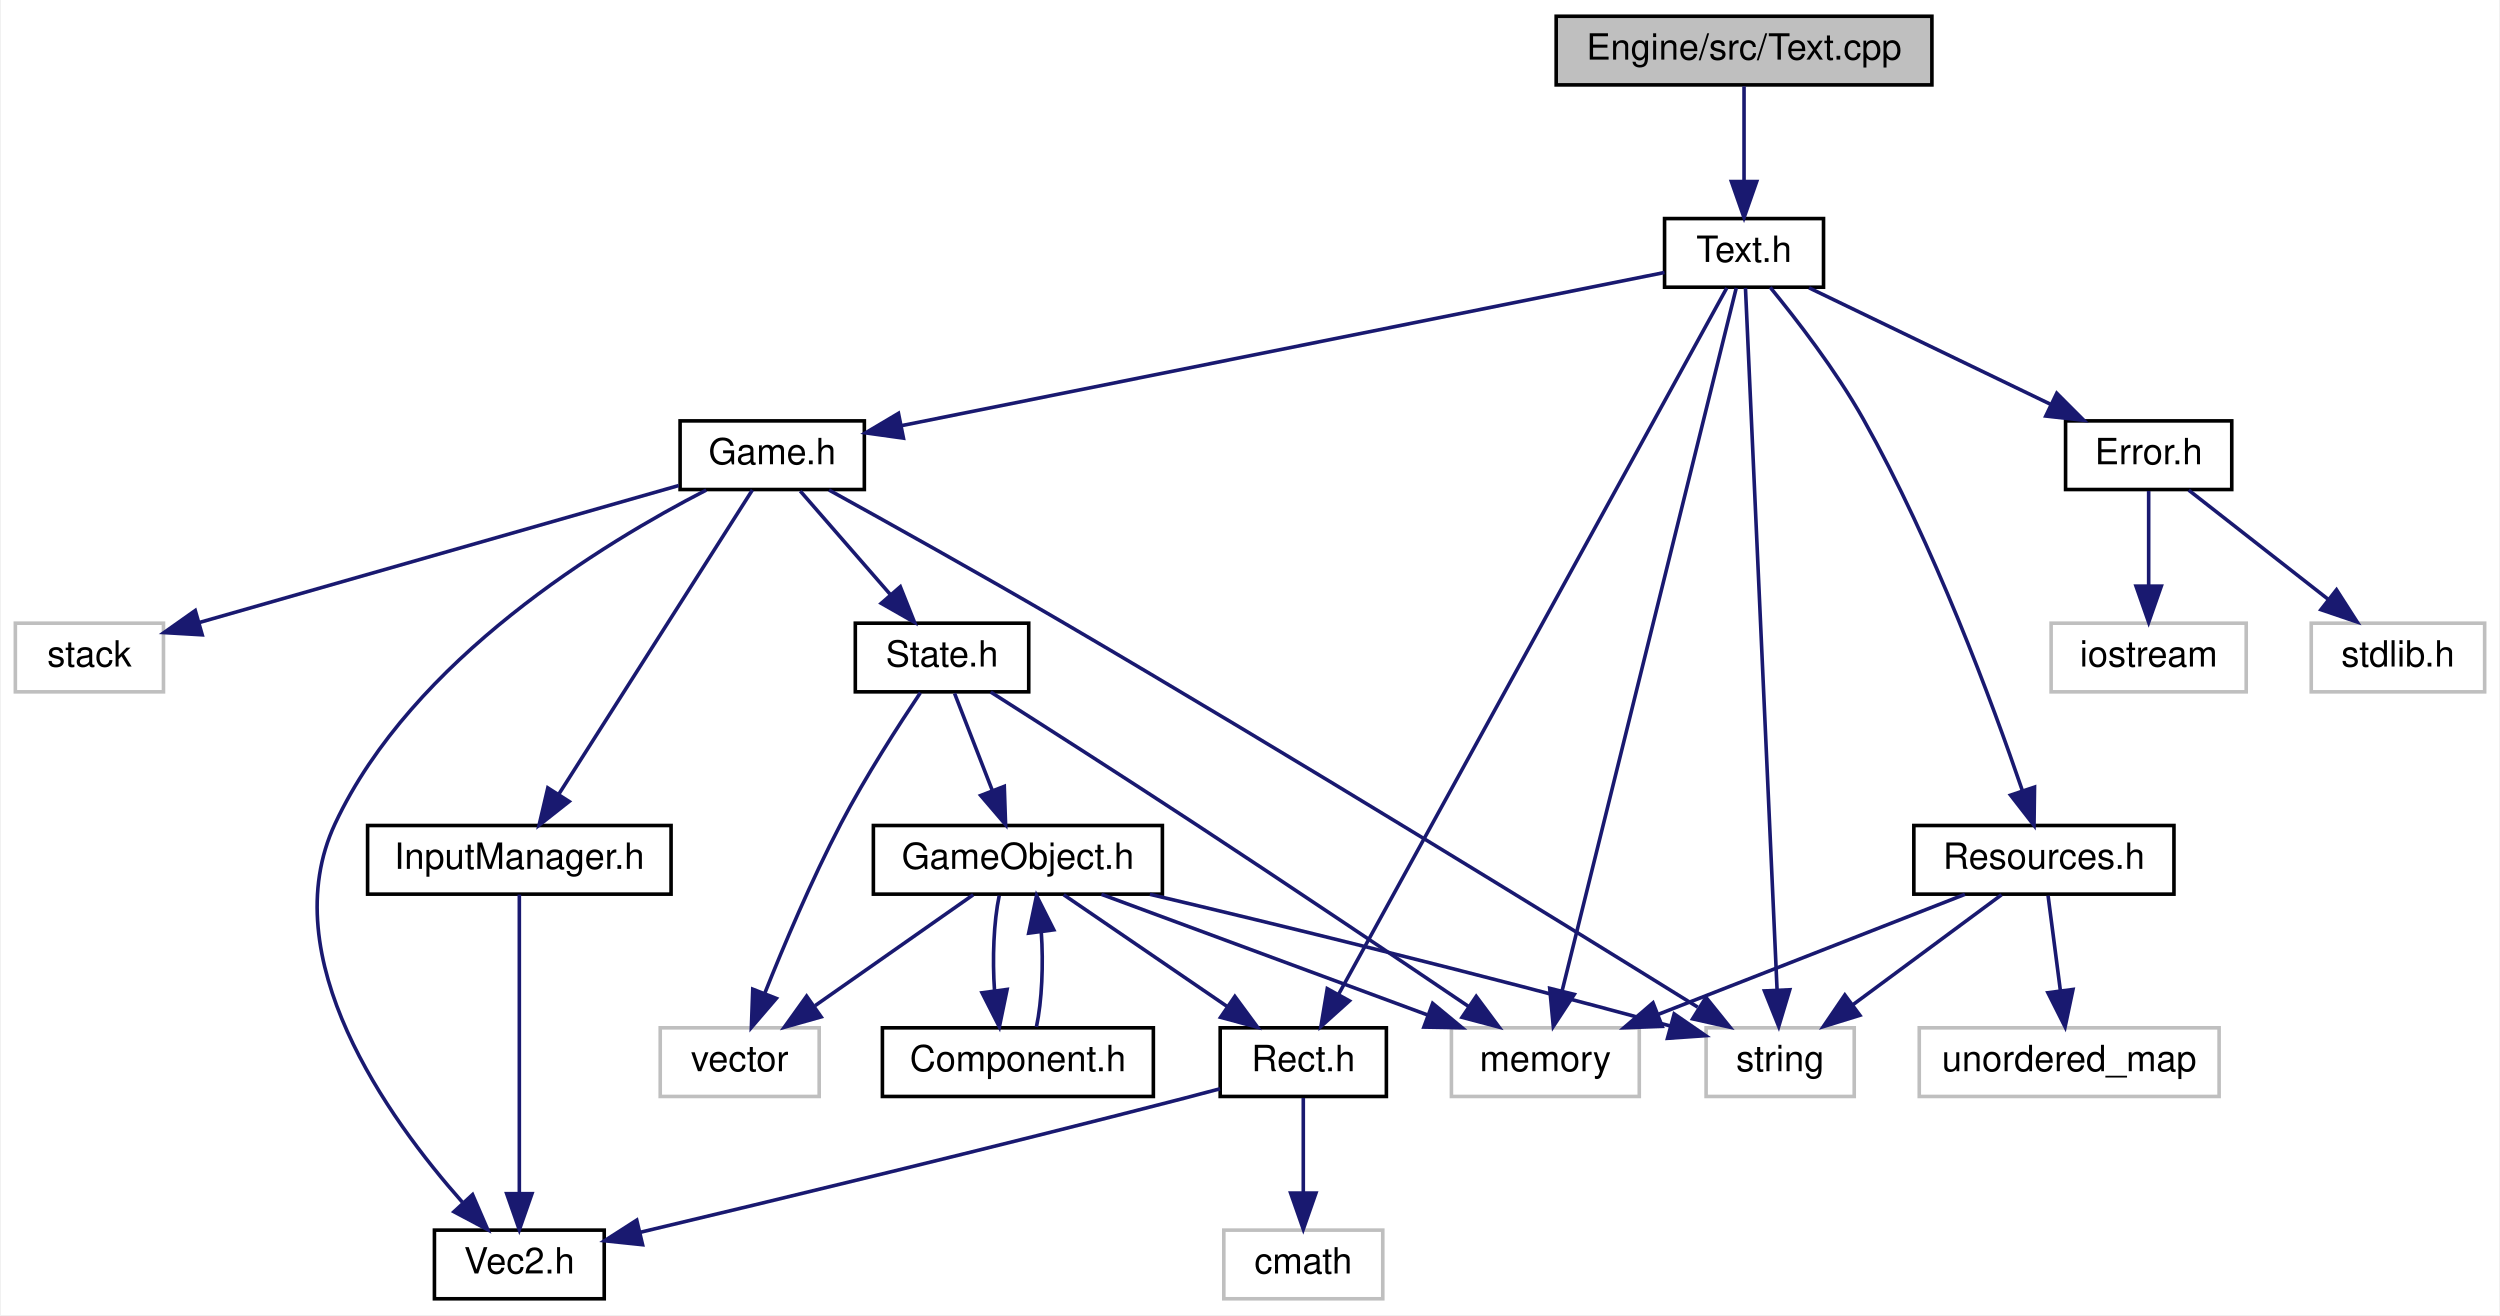
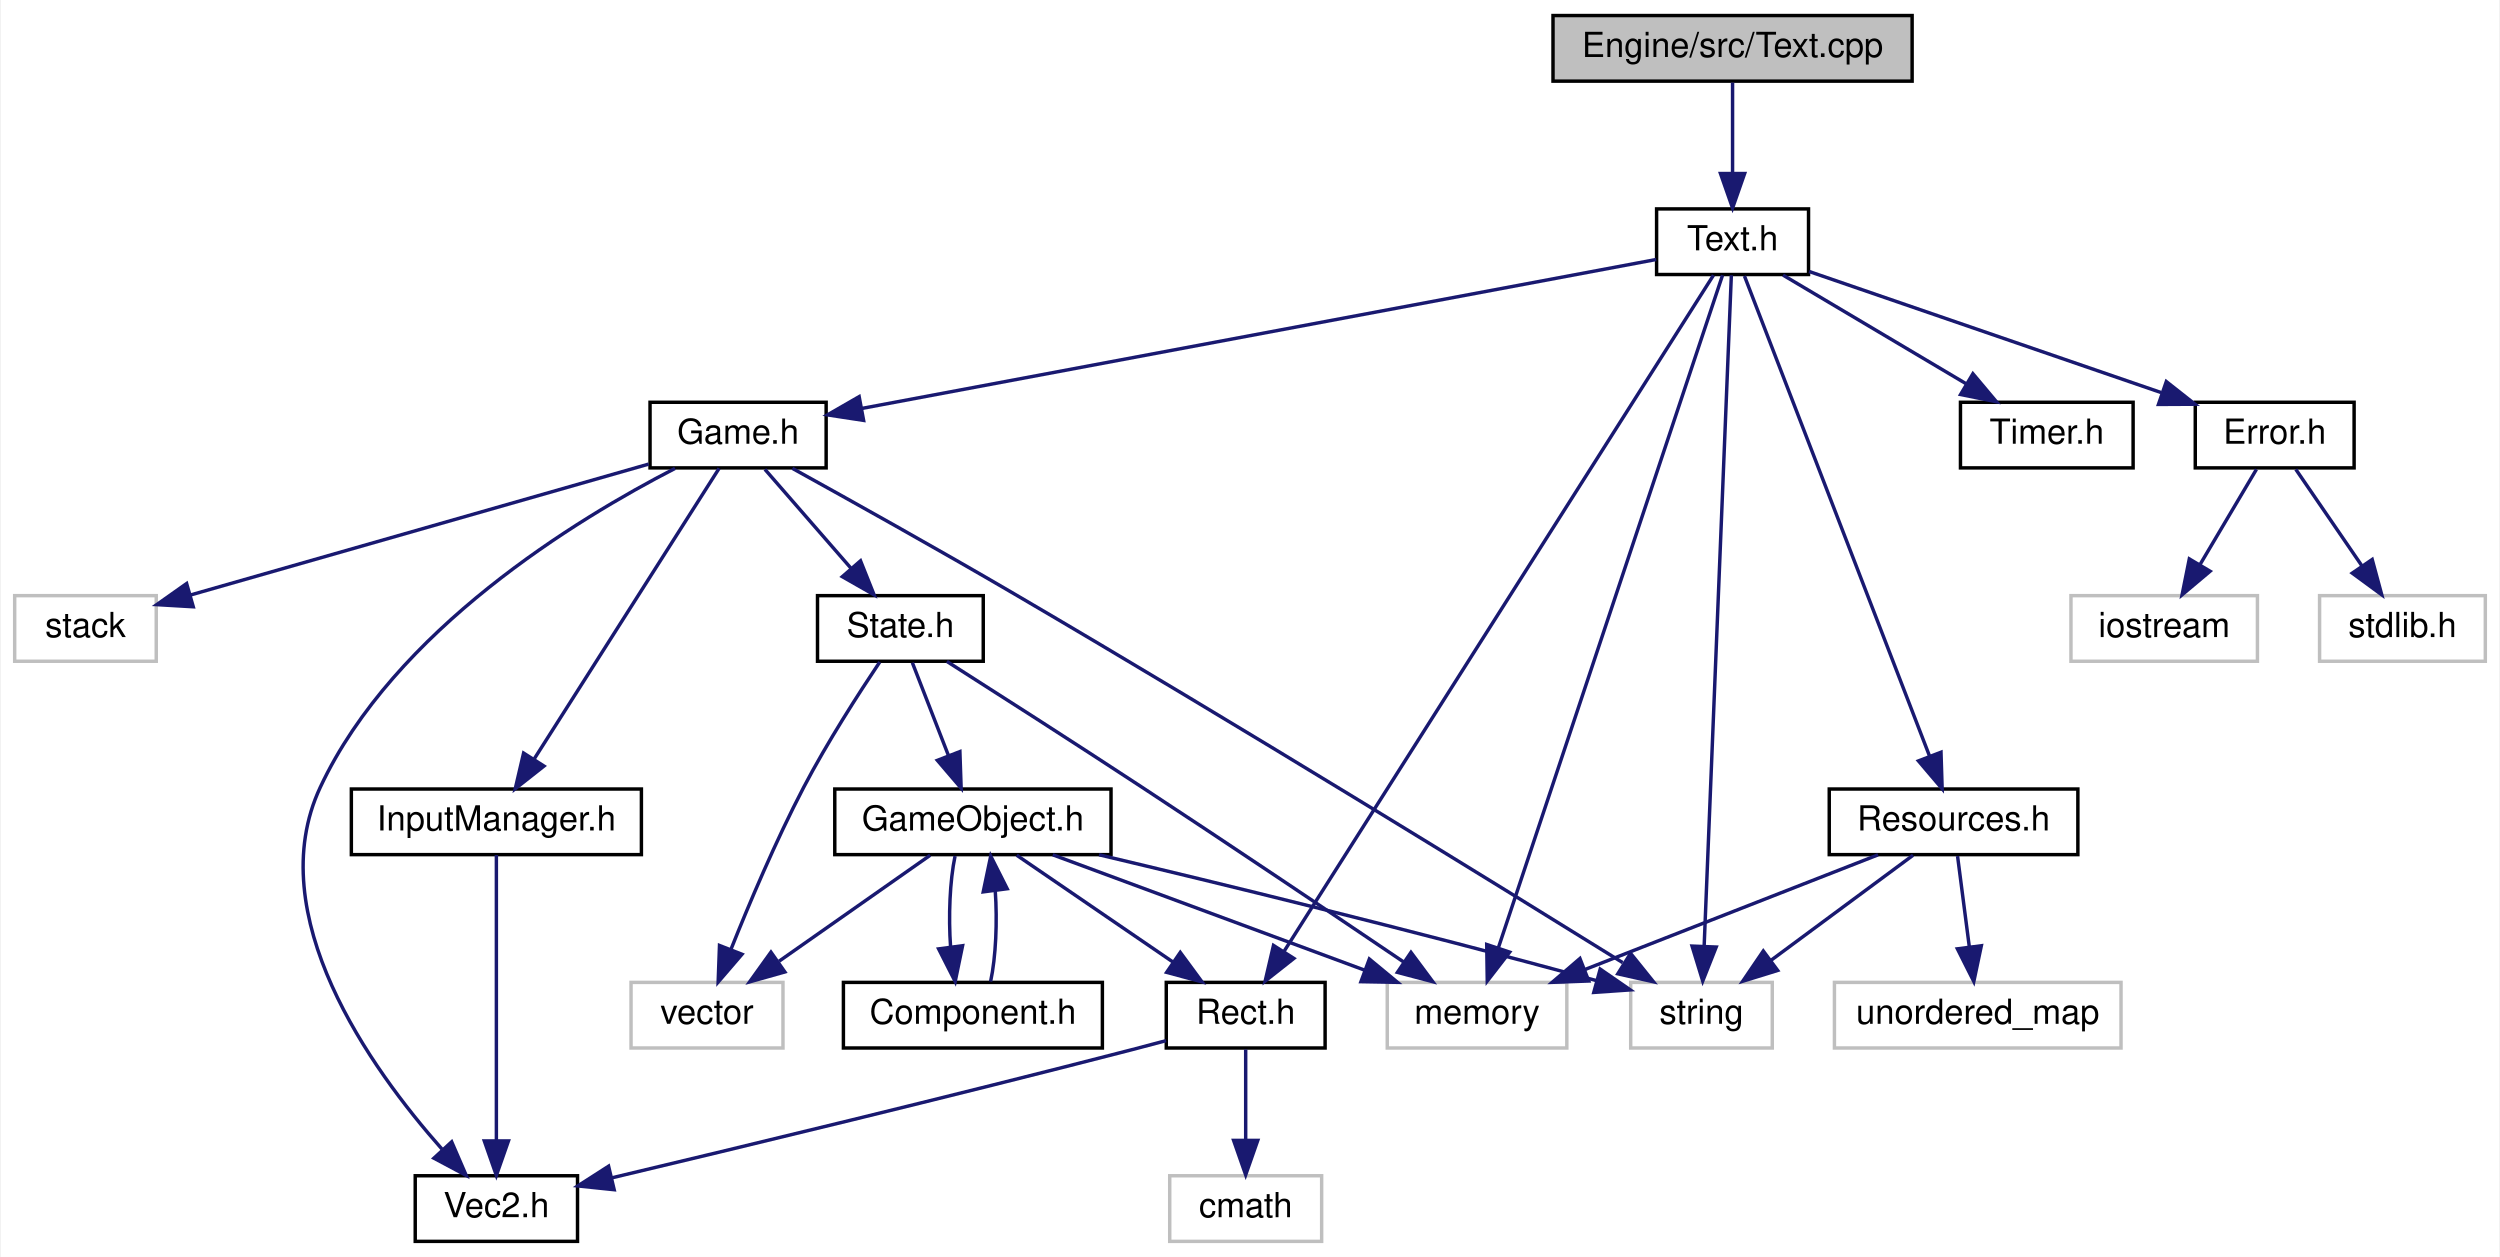
- <svg xmlns="http://www.w3.org/2000/svg" xmlns:xlink="http://www.w3.org/1999/xlink" width="692pt" height="364pt" viewBox="0.00 0.00 691.50 364.00">
+ <svg xmlns="http://www.w3.org/2000/svg" xmlns:xlink="http://www.w3.org/1999/xlink" width="724pt" height="364pt" viewBox="0.00 0.00 723.50 364.00">
  <g id="graph0" class="graph" transform="scale(1 1) rotate(0) translate(4 360)">
-     <polygon fill="white" stroke="none" points="-4,4 -4,-360 687.5,-360 687.5,4 -4,4" />
+     <polygon fill="white" stroke="none" points="-4,4 -4,-360 719.5,-360 719.5,4 -4,4" />
    <g id="node1" class="node">
-       <polygon fill="#bfbfbf" stroke="black" points="426.5,-336.5 426.5,-355.5 530.5,-355.5 530.5,-336.5 426.5,-336.5" />
-       <text text-anchor="middle" x="478.5" y="-343.5" font-family="Helvetica,sans-Serif" font-size="10.00">Engine/src/Text.cpp</text>
+       <polygon fill="#bfbfbf" stroke="black" points="445.5,-336.5 445.5,-355.5 549.5,-355.5 549.5,-336.5 445.5,-336.5" />
+       <text text-anchor="middle" x="497.5" y="-343.5" font-family="Helvetica,sans-Serif" font-size="10.00">Engine/src/Text.cpp</text>
    </g>
    <g id="node2" class="node">
      <g id="a_node2">
        <a xlink:href="Text_8h.html" target="_top" xlink:title="Text.h">
-           <polygon fill="white" stroke="black" points="456.5,-280.5 456.5,-299.5 500.5,-299.5 500.5,-280.5 456.5,-280.5" />
-           <text text-anchor="middle" x="478.5" y="-287.5" font-family="Helvetica,sans-Serif" font-size="10.00">Text.h</text>
+           <polygon fill="white" stroke="black" points="475.5,-280.5 475.5,-299.5 519.5,-299.5 519.5,-280.5 475.5,-280.5" />
+           <text text-anchor="middle" x="497.5" y="-287.5" font-family="Helvetica,sans-Serif" font-size="10.00">Text.h</text>
        </a>
      </g>
    </g>
    <g id="edge1" class="edge">
-       <path fill="none" stroke="midnightblue" d="M478.5,-336.083C478.5,-329.006 478.5,-318.861 478.5,-309.986" />
-       <polygon fill="midnightblue" stroke="midnightblue" points="482,-309.751 478.5,-299.751 475,-309.751 482,-309.751" />
+       <path fill="none" stroke="midnightblue" d="M497.5,-336.083C497.5,-329.006 497.5,-318.861 497.5,-309.986" />
+       <polygon fill="midnightblue" stroke="midnightblue" points="501,-309.751 497.5,-299.751 494,-309.751 501,-309.751" />
    </g>
    <g id="node3" class="node">
      <g id="a_node3">
        <a xlink:href="Rect_8h.html" target="_top" xlink:title="Rect.h">
          <polygon fill="white" stroke="black" points="333.5,-56.5 333.5,-75.5 379.5,-75.5 379.5,-56.5 333.5,-56.5" />
          <text text-anchor="middle" x="356.5" y="-63.5" font-family="Helvetica,sans-Serif" font-size="10.00">Rect.h</text>
        </a>
      </g>
    </g>
    <g id="edge2" class="edge">
-       <path fill="none" stroke="midnightblue" d="M473.717,-280.297C455.614,-247.356 391.066,-129.898 366.285,-84.805" />
-       <polygon fill="midnightblue" stroke="midnightblue" points="369.266,-82.962 361.382,-75.884 363.131,-86.333 369.266,-82.962" />
+       <path fill="none" stroke="midnightblue" d="M491.973,-280.297C471.006,-247.286 396.135,-129.404 367.629,-84.522" />
+       <polygon fill="midnightblue" stroke="midnightblue" points="370.458,-82.449 362.142,-75.884 364.549,-86.202 370.458,-82.449" />
    </g>
    <g id="node6" class="node">
+       <g id="a_node6">
+         <a xlink:href="Timer_8h.html" target="_top" xlink:title="Timer.h">
+           <polygon fill="white" stroke="black" points="563.5,-224.5 563.5,-243.5 613.5,-243.5 613.5,-224.5 563.5,-224.5" />
+           <text text-anchor="middle" x="588.5" y="-231.5" font-family="Helvetica,sans-Serif" font-size="10.00">Timer.h</text>
+         </a>
+       </g>
+     </g>
+     <g id="edge5" class="edge">
+       <path fill="none" stroke="midnightblue" d="M512.121,-280.324C526.449,-271.822 548.513,-258.729 565.249,-248.797" />
+       <polygon fill="midnightblue" stroke="midnightblue" points="567.102,-251.768 573.916,-243.655 563.53,-245.748 567.102,-251.768" />
+     </g>
+     <g id="node7" class="node">
      <polygon fill="white" stroke="#bfbfbf" points="397.5,-56.5 397.5,-75.5 449.5,-75.5 449.5,-56.5 397.5,-56.5" />
      <text text-anchor="middle" x="423.5" y="-63.5" font-family="Helvetica,sans-Serif" font-size="10.00">memory</text>
    </g>
-     <g id="edge5" class="edge">
-       <path fill="none" stroke="midnightblue" d="M476.344,-280.297C468.234,-247.563 439.449,-131.375 428.125,-85.666" />
-       <polygon fill="midnightblue" stroke="midnightblue" points="431.503,-84.749 425.701,-75.884 424.708,-86.432 431.503,-84.749" />
-     </g>
-     <g id="node7" class="node">
+     <g id="edge6" class="edge">
+       <path fill="none" stroke="midnightblue" d="M494.599,-280.297C483.665,-247.494 444.795,-130.884 429.626,-85.377" />
+       <polygon fill="midnightblue" stroke="midnightblue" points="432.944,-84.264 426.461,-75.884 426.303,-86.477 432.944,-84.264" />
+     </g>
+     <g id="node8" class="node">
      <polygon fill="white" stroke="#bfbfbf" points="468,-56.5 468,-75.5 509,-75.5 509,-56.5 468,-56.5" />
      <text text-anchor="middle" x="488.5" y="-63.5" font-family="Helvetica,sans-Serif" font-size="10.00">string</text>
    </g>
-     <g id="edge6" class="edge">
-       <path fill="none" stroke="midnightblue" d="M478.892,-280.297C480.363,-247.633 485.578,-131.866 487.646,-85.957" />
-       <polygon fill="midnightblue" stroke="midnightblue" points="491.146,-86.031 488.1,-75.884 484.153,-85.716 491.146,-86.031" />
-     </g>
-     <g id="node8" class="node">
-       <g id="a_node8">
+     <g id="edge7" class="edge">
+       <path fill="none" stroke="midnightblue" d="M497.147,-280.297C495.823,-247.633 491.13,-131.866 489.269,-85.957" />
+       <polygon fill="midnightblue" stroke="midnightblue" points="492.762,-85.734 488.86,-75.884 485.768,-86.017 492.762,-85.734" />
+     </g>
+     <g id="node9" class="node">
+       <g id="a_node9">
        <a xlink:href="Resources_8h.html" target="_top" xlink:title="Resources.h">
          <polygon fill="white" stroke="black" points="525.5,-112.5 525.5,-131.5 597.5,-131.5 597.5,-112.5 525.5,-112.5" />
          <text text-anchor="middle" x="561.5" y="-119.5" font-family="Helvetica,sans-Serif" font-size="10.00">Resources.h</text>
        </a>
      </g>
    </g>
-     <g id="edge7" class="edge">
-       <path fill="none" stroke="midnightblue" d="M485.736,-280.462C492.911,-271.711 503.902,-257.511 511.5,-244 531.017,-209.295 547.236,-165.431 555.531,-141.191" />
-       <polygon fill="midnightblue" stroke="midnightblue" points="558.907,-142.132 558.769,-131.538 552.27,-139.906 558.907,-142.132" />
-     </g>
-     <g id="node10" class="node">
-       <g id="a_node10">
+     <g id="edge8" class="edge">
+       <path fill="none" stroke="midnightblue" d="M500.941,-280.075C511.059,-253.832 540.856,-176.545 554.515,-141.117" />
+       <polygon fill="midnightblue" stroke="midnightblue" points="557.865,-142.158 558.197,-131.568 551.334,-139.64 557.865,-142.158" />
+     </g>
+     <g id="node11" class="node">
+       <g id="a_node11">
        <a xlink:href="Game_8h.html" target="_top" xlink:title="Game.h">
          <polygon fill="white" stroke="black" points="184,-224.5 184,-243.5 235,-243.5 235,-224.5 184,-224.5" />
          <text text-anchor="middle" x="209.5" y="-231.5" font-family="Helvetica,sans-Serif" font-size="10.00">Game.h</text>
        </a>
      </g>
    </g>
-     <g id="edge11" class="edge">
-       <path fill="none" stroke="midnightblue" d="M456.487,-284.581C410.063,-275.262 301.766,-253.522 245.255,-242.178" />
-       <polygon fill="midnightblue" stroke="midnightblue" points="245.826,-238.722 235.333,-240.186 244.448,-245.586 245.826,-238.722" />
-     </g>
-     <g id="node17" class="node">
-       <g id="a_node17">
+     <g id="edge12" class="edge">
+       <path fill="none" stroke="midnightblue" d="M475.379,-284.852C425.823,-275.561 305.529,-253.005 245.217,-241.697" />
+       <polygon fill="midnightblue" stroke="midnightblue" points="245.851,-238.255 235.377,-239.852 244.561,-245.135 245.851,-238.255" />
+     </g>
+     <g id="node18" class="node">
+       <g id="a_node18">
        <a xlink:href="Error_8h.html" target="_top" xlink:title="Error.h">
-           <polygon fill="white" stroke="black" points="567.5,-224.5 567.5,-243.5 613.5,-243.5 613.5,-224.5 567.5,-224.5" />
-           <text text-anchor="middle" x="590.5" y="-231.5" font-family="Helvetica,sans-Serif" font-size="10.00">Error.h</text>
-         </a>
-       </g>
-     </g>
-     <g id="edge27" class="edge">
-       <path fill="none" stroke="midnightblue" d="M496.495,-280.324C514.538,-271.625 542.547,-258.12 563.303,-248.113" />
-       <polygon fill="midnightblue" stroke="midnightblue" points="565.062,-251.15 572.55,-243.655 562.022,-244.845 565.062,-251.15" />
+           <polygon fill="white" stroke="black" points="631.5,-224.5 631.5,-243.5 677.5,-243.5 677.5,-224.5 631.5,-224.5" />
+           <text text-anchor="middle" x="654.5" y="-231.5" font-family="Helvetica,sans-Serif" font-size="10.00">Error.h</text>
+         </a>
+       </g>
+     </g>
+     <g id="edge28" class="edge">
+       <path fill="none" stroke="midnightblue" d="M519.661,-281.378C546.241,-272.236 591.033,-256.829 621.641,-246.302" />
+       <polygon fill="midnightblue" stroke="midnightblue" points="623.112,-249.497 631.43,-242.935 620.836,-242.878 623.112,-249.497" />
    </g>
    <g id="node4" class="node">
      <g id="a_node4">
        <a xlink:href="Vec2_8h.html" target="_top" xlink:title="Vec2.h">
          <polygon fill="white" stroke="black" points="116,-0.5 116,-19.5 163,-19.5 163,-0.5 116,-0.5" />
          <text text-anchor="middle" x="139.5" y="-7.5" font-family="Helvetica,sans-Serif" font-size="10.00">Vec2.h</text>
        </a>
      </g>
    </g>
    <g id="edge3" class="edge">
      <path fill="none" stroke="midnightblue" d="M333.442,-58.628C330.11,-57.732 326.72,-56.833 323.5,-56 270.97,-42.416 209.723,-27.65 172.814,-18.868" />
      <polygon fill="midnightblue" stroke="midnightblue" points="173.615,-15.461 163.077,-16.556 171.998,-22.271 173.615,-15.461" />
    </g>
    <g id="node5" class="node">
      <polygon fill="white" stroke="#bfbfbf" points="334.5,-0.5 334.5,-19.5 378.5,-19.5 378.5,-0.5 334.5,-0.5" />
      <text text-anchor="middle" x="356.5" y="-7.5" font-family="Helvetica,sans-Serif" font-size="10.00">cmath</text>
    </g>
    <g id="edge4" class="edge">
      <path fill="none" stroke="midnightblue" d="M356.5,-56.083C356.5,-49.006 356.5,-38.861 356.5,-29.986" />
      <polygon fill="midnightblue" stroke="midnightblue" points="360,-29.751 356.5,-19.751 353,-29.751 360,-29.751" />
    </g>
-     <g id="edge10" class="edge">
+     <g id="edge11" class="edge">
      <path fill="none" stroke="midnightblue" d="M539.633,-112.444C516.721,-103.478 480.525,-89.314 454.634,-79.183" />
      <polygon fill="midnightblue" stroke="midnightblue" points="455.852,-75.901 445.264,-75.516 453.301,-82.42 455.852,-75.901" />
    </g>
-     <g id="edge8" class="edge">
+     <g id="edge9" class="edge">
      <path fill="none" stroke="midnightblue" d="M549.771,-112.324C538.663,-104.107 521.758,-91.602 508.517,-81.807" />
      <polygon fill="midnightblue" stroke="midnightblue" points="510.563,-78.967 500.442,-75.834 506.4,-84.595 510.563,-78.967" />
    </g>
-     <g id="node9" class="node">
+     <g id="node10" class="node">
      <polygon fill="white" stroke="#bfbfbf" points="527,-56.5 527,-75.5 610,-75.5 610,-56.5 527,-56.5" />
      <text text-anchor="middle" x="568.5" y="-63.5" font-family="Helvetica,sans-Serif" font-size="10.00">unordered_map</text>
    </g>
-     <g id="edge9" class="edge">
+     <g id="edge10" class="edge">
      <path fill="none" stroke="midnightblue" d="M562.656,-112.083C563.584,-104.927 564.918,-94.635 566.077,-85.691" />
      <polygon fill="midnightblue" stroke="midnightblue" points="569.551,-86.118 567.366,-75.751 562.609,-85.218 569.551,-86.118" />
    </g>
-     <g id="edge26" class="edge">
+     <g id="edge27" class="edge">
      <path fill="none" stroke="midnightblue" d="M191.233,-224.348C163.011,-209.829 109.837,-177.604 88.5,-132 71.205,-95.036 103.037,-50.6 123.746,-27.218" />
      <polygon fill="midnightblue" stroke="midnightblue" points="126.556,-29.333 130.76,-19.608 121.409,-24.589 126.556,-29.333" />
    </g>
-     <g id="edge12" class="edge">
+     <g id="edge13" class="edge">
      <path fill="none" stroke="midnightblue" d="M225.225,-224.361C241.423,-215.414 267.355,-200.956 289.5,-188 353.894,-150.326 428.841,-104.102 465.677,-81.224" />
      <polygon fill="midnightblue" stroke="midnightblue" points="467.96,-83.925 474.604,-75.672 464.264,-77.981 467.96,-83.925" />
    </g>
-     <g id="node11" class="node">
+     <g id="node12" class="node">
      <polygon fill="white" stroke="#bfbfbf" points="0,-168.5 0,-187.5 41,-187.5 41,-168.5 0,-168.5" />
      <text text-anchor="middle" x="20.5" y="-175.5" font-family="Helvetica,sans-Serif" font-size="10.00">stack</text>
    </g>
-     <g id="edge13" class="edge">
+     <g id="edge14" class="edge">
      <path fill="none" stroke="midnightblue" d="M183.617,-225.605C148.963,-215.704 87.6,-198.171 50.822,-187.663" />
      <polygon fill="midnightblue" stroke="midnightblue" points="51.72,-184.28 41.143,-184.898 49.797,-191.011 51.72,-184.28" />
    </g>
-     <g id="node12" class="node">
-       <g id="a_node12">
+     <g id="node13" class="node">
+       <g id="a_node13">
        <a xlink:href="State_8h.html" target="_top" xlink:title="State.h">
          <polygon fill="white" stroke="black" points="232.5,-168.5 232.5,-187.5 280.5,-187.5 280.5,-168.5 232.5,-168.5" />
          <text text-anchor="middle" x="256.5" y="-175.5" font-family="Helvetica,sans-Serif" font-size="10.00">State.h</text>
        </a>
      </g>
    </g>
-     <g id="edge14" class="edge">
+     <g id="edge15" class="edge">
      <path fill="none" stroke="midnightblue" d="M217.261,-224.083C224.037,-216.298 234.043,-204.801 242.255,-195.367" />
      <polygon fill="midnightblue" stroke="midnightblue" points="244.958,-197.592 248.883,-187.751 239.678,-192.996 244.958,-197.592" />
    </g>
-     <g id="node16" class="node">
-       <g id="a_node16">
+     <g id="node17" class="node">
+       <g id="a_node17">
        <a xlink:href="InputManager_8h.html" target="_top" xlink:title="InputManager.h">
          <polygon fill="white" stroke="black" points="97.5,-112.5 97.5,-131.5 181.5,-131.5 181.5,-112.5 97.5,-112.5" />
          <text text-anchor="middle" x="139.5" y="-119.5" font-family="Helvetica,sans-Serif" font-size="10.00">InputManager.h</text>
        </a>
      </g>
    </g>
-     <g id="edge24" class="edge">
+     <g id="edge25" class="edge">
      <path fill="none" stroke="midnightblue" d="M204.007,-224.368C192.506,-206.296 165.703,-164.176 150.514,-140.307" />
      <polygon fill="midnightblue" stroke="midnightblue" points="153.289,-138.149 144.967,-131.591 147.383,-141.907 153.289,-138.149" />
    </g>
-     <g id="edge23" class="edge">
+     <g id="edge24" class="edge">
      <path fill="none" stroke="midnightblue" d="M269.969,-168.449C284.1,-159.452 306.934,-144.843 326.5,-132 352.688,-114.811 382.603,-94.69 402.205,-81.439" />
      <polygon fill="midnightblue" stroke="midnightblue" points="404.365,-84.203 410.686,-75.7 400.442,-78.406 404.365,-84.203" />
    </g>
-     <g id="node13" class="node">
-       <g id="a_node13">
+     <g id="node14" class="node">
+       <g id="a_node14">
        <a xlink:href="GameObject_8h.html" target="_top" xlink:title="GameObject.h">
          <polygon fill="white" stroke="black" points="237.5,-112.5 237.5,-131.5 317.5,-131.5 317.5,-112.5 237.5,-112.5" />
          <text text-anchor="middle" x="277.5" y="-119.5" font-family="Helvetica,sans-Serif" font-size="10.00">GameObject.h</text>
        </a>
      </g>
    </g>
-     <g id="edge15" class="edge">
+     <g id="edge16" class="edge">
      <path fill="none" stroke="midnightblue" d="M259.968,-168.083C262.812,-160.77 266.929,-150.181 270.46,-141.103" />
      <polygon fill="midnightblue" stroke="midnightblue" points="273.734,-142.34 274.097,-131.751 267.21,-139.803 273.734,-142.34" />
    </g>
-     <g id="node14" class="node">
+     <g id="node15" class="node">
      <polygon fill="white" stroke="#bfbfbf" points="178.5,-56.5 178.5,-75.5 222.5,-75.5 222.5,-56.5 178.5,-56.5" />
      <text text-anchor="middle" x="200.5" y="-63.5" font-family="Helvetica,sans-Serif" font-size="10.00">vector</text>
    </g>
-     <g id="edge22" class="edge">
+     <g id="edge23" class="edge">
      <path fill="none" stroke="midnightblue" d="M250.518,-168.266C244.553,-159.363 235.32,-145.047 228.5,-132 220.415,-116.534 212.683,-98.222 207.4,-84.982" />
      <polygon fill="midnightblue" stroke="midnightblue" points="210.633,-83.639 203.729,-75.602 204.115,-86.19 210.633,-83.639" />
    </g>
-     <g id="edge18" class="edge">
+     <g id="edge19" class="edge">
      <path fill="none" stroke="midnightblue" d="M290.193,-112.324C302.401,-103.979 321.078,-91.212 335.503,-81.352" />
      <polygon fill="midnightblue" stroke="midnightblue" points="337.558,-84.187 343.839,-75.654 333.608,-78.408 337.558,-84.187" />
    </g>
-     <g id="edge17" class="edge">
+     <g id="edge18" class="edge">
      <path fill="none" stroke="midnightblue" d="M300.634,-112.444C324.982,-103.438 363.507,-89.189 390.923,-79.049" />
      <polygon fill="midnightblue" stroke="midnightblue" points="392.309,-82.268 400.474,-75.516 389.881,-75.703 392.309,-82.268" />
    </g>
-     <g id="edge19" class="edge">
+     <g id="edge20" class="edge">
      <path fill="none" stroke="midnightblue" d="M314.035,-112.459C348.683,-104.238 402.411,-91.181 458.184,-75.985" />
      <polygon fill="midnightblue" stroke="midnightblue" points="459.162,-79.346 467.881,-73.327 457.311,-72.596 459.162,-79.346" />
    </g>
-     <g id="edge16" class="edge">
+     <g id="edge17" class="edge">
      <path fill="none" stroke="midnightblue" d="M265.129,-112.324C253.342,-104.058 235.368,-91.453 221.364,-81.632" />
      <polygon fill="midnightblue" stroke="midnightblue" points="223.038,-78.531 212.841,-75.654 219.018,-84.262 223.038,-78.531" />
    </g>
-     <g id="node15" class="node">
-       <g id="a_node15">
+     <g id="node16" class="node">
+       <g id="a_node16">
        <a xlink:href="Component_8h.html" target="_top" xlink:title="Component.h">
          <polygon fill="white" stroke="black" points="240,-56.5 240,-75.5 315,-75.5 315,-56.5 240,-56.5" />
          <text text-anchor="middle" x="277.5" y="-63.5" font-family="Helvetica,sans-Serif" font-size="10.00">Component.h</text>
        </a>
      </g>
    </g>
-     <g id="edge20" class="edge">
+     <g id="edge21" class="edge">
      <path fill="none" stroke="midnightblue" d="M272.334,-112.083C270.824,-104.927 270.394,-94.635 271.042,-85.691" />
      <polygon fill="midnightblue" stroke="midnightblue" points="274.515,-86.126 272.369,-75.751 267.577,-85.2 274.515,-86.126" />
    </g>
-     <g id="edge21" class="edge">
+     <g id="edge22" class="edge">
      <path fill="none" stroke="midnightblue" d="M282.631,-75.751C284.157,-82.858 284.604,-93.136 283.972,-102.101" />
      <polygon fill="midnightblue" stroke="midnightblue" points="280.493,-101.713 282.666,-112.083 287.434,-102.622 280.493,-101.713" />
    </g>
-     <g id="edge25" class="edge">
+     <g id="edge26" class="edge">
      <path fill="none" stroke="midnightblue" d="M139.5,-112.368C139.5,-94.617 139.5,-53.666 139.5,-29.597" />
      <polygon fill="midnightblue" stroke="midnightblue" points="143,-29.591 139.5,-19.591 136,-29.591 143,-29.591" />
    </g>
-     <g id="node18" class="node">
-       <polygon fill="white" stroke="#bfbfbf" points="563.5,-168.5 563.5,-187.5 617.5,-187.5 617.5,-168.5 563.5,-168.5" />
-       <text text-anchor="middle" x="590.5" y="-175.5" font-family="Helvetica,sans-Serif" font-size="10.00">iostream</text>
-     </g>
-     <g id="edge28" class="edge">
-       <path fill="none" stroke="midnightblue" d="M590.5,-224.083C590.5,-217.006 590.5,-206.861 590.5,-197.986" />
-       <polygon fill="midnightblue" stroke="midnightblue" points="594,-197.751 590.5,-187.751 587,-197.751 594,-197.751" />
-     </g>
    <g id="node19" class="node">
-       <polygon fill="white" stroke="#bfbfbf" points="635.5,-168.5 635.5,-187.5 683.5,-187.5 683.5,-168.5 635.5,-168.5" />
-       <text text-anchor="middle" x="659.5" y="-175.5" font-family="Helvetica,sans-Serif" font-size="10.00">stdlib.h</text>
+       <polygon fill="white" stroke="#bfbfbf" points="595.5,-168.5 595.5,-187.5 649.5,-187.5 649.5,-168.5 595.5,-168.5" />
+       <text text-anchor="middle" x="622.5" y="-175.5" font-family="Helvetica,sans-Serif" font-size="10.00">iostream</text>
    </g>
    <g id="edge29" class="edge">
-       <path fill="none" stroke="midnightblue" d="M601.586,-224.324C611.986,-216.185 627.761,-203.839 640.222,-194.087" />
-       <polygon fill="midnightblue" stroke="midnightblue" points="642.494,-196.753 648.212,-187.834 638.18,-191.241 642.494,-196.753" />
+       <path fill="none" stroke="midnightblue" d="M649.216,-224.083C644.789,-216.613 638.337,-205.724 632.882,-196.52" />
+       <polygon fill="midnightblue" stroke="midnightblue" points="635.795,-194.57 627.686,-187.751 629.773,-198.138 635.795,-194.57" />
+     </g>
+     <g id="node20" class="node">
+       <polygon fill="white" stroke="#bfbfbf" points="667.5,-168.5 667.5,-187.5 715.5,-187.5 715.5,-168.5 667.5,-168.5" />
+       <text text-anchor="middle" x="691.5" y="-175.5" font-family="Helvetica,sans-Serif" font-size="10.00">stdlib.h</text>
+     </g>
+     <g id="edge30" class="edge">
+       <path fill="none" stroke="midnightblue" d="M660.61,-224.083C665.782,-216.534 673.346,-205.495 679.694,-196.23" />
+       <polygon fill="midnightblue" stroke="midnightblue" points="682.739,-197.979 685.504,-187.751 676.964,-194.022 682.739,-197.979" />
    </g>
  </g>
</svg>
